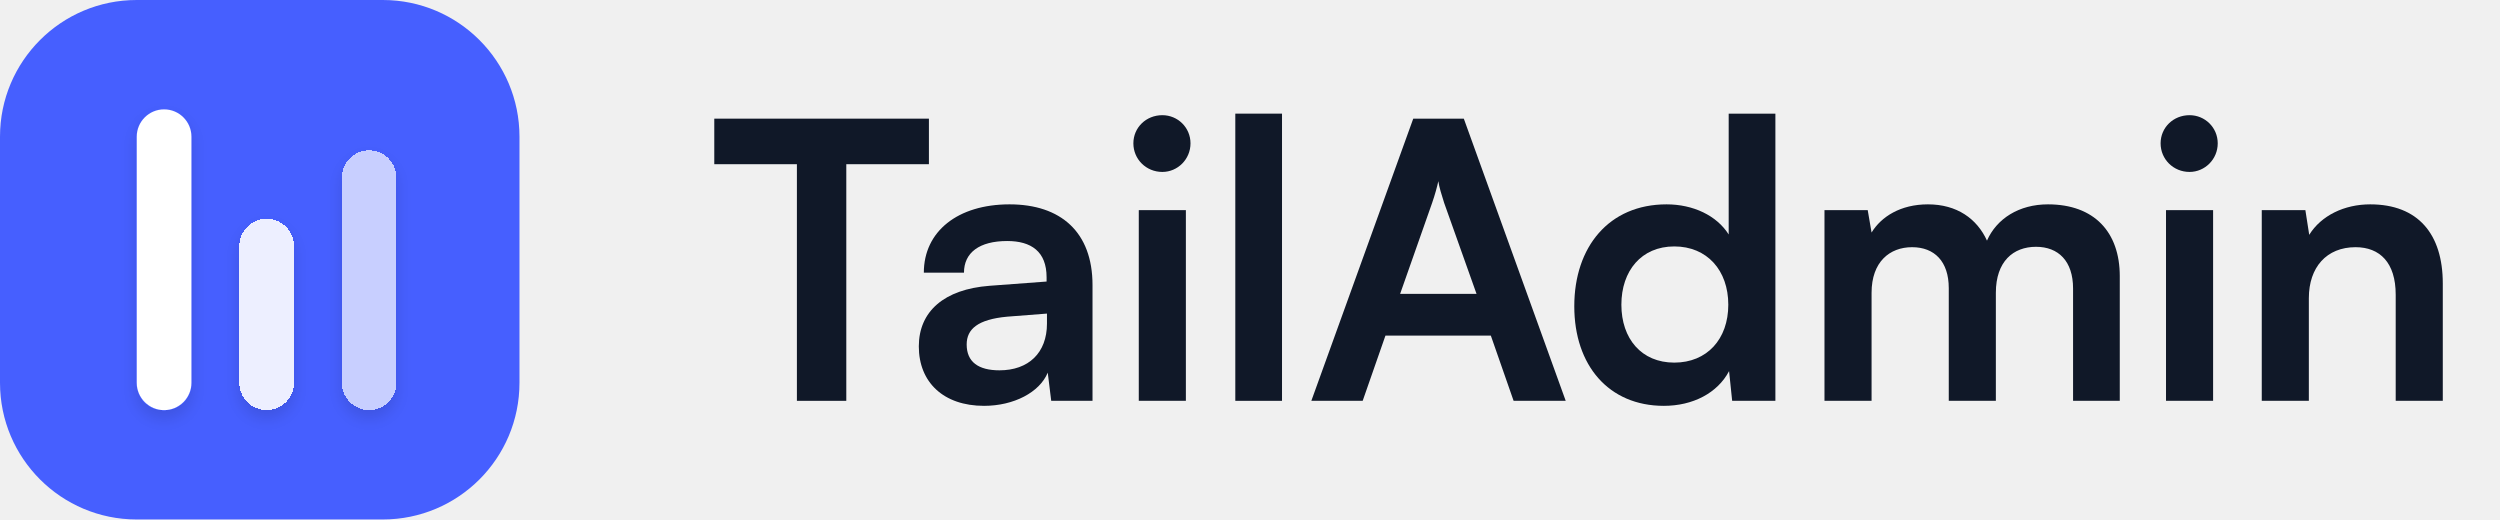
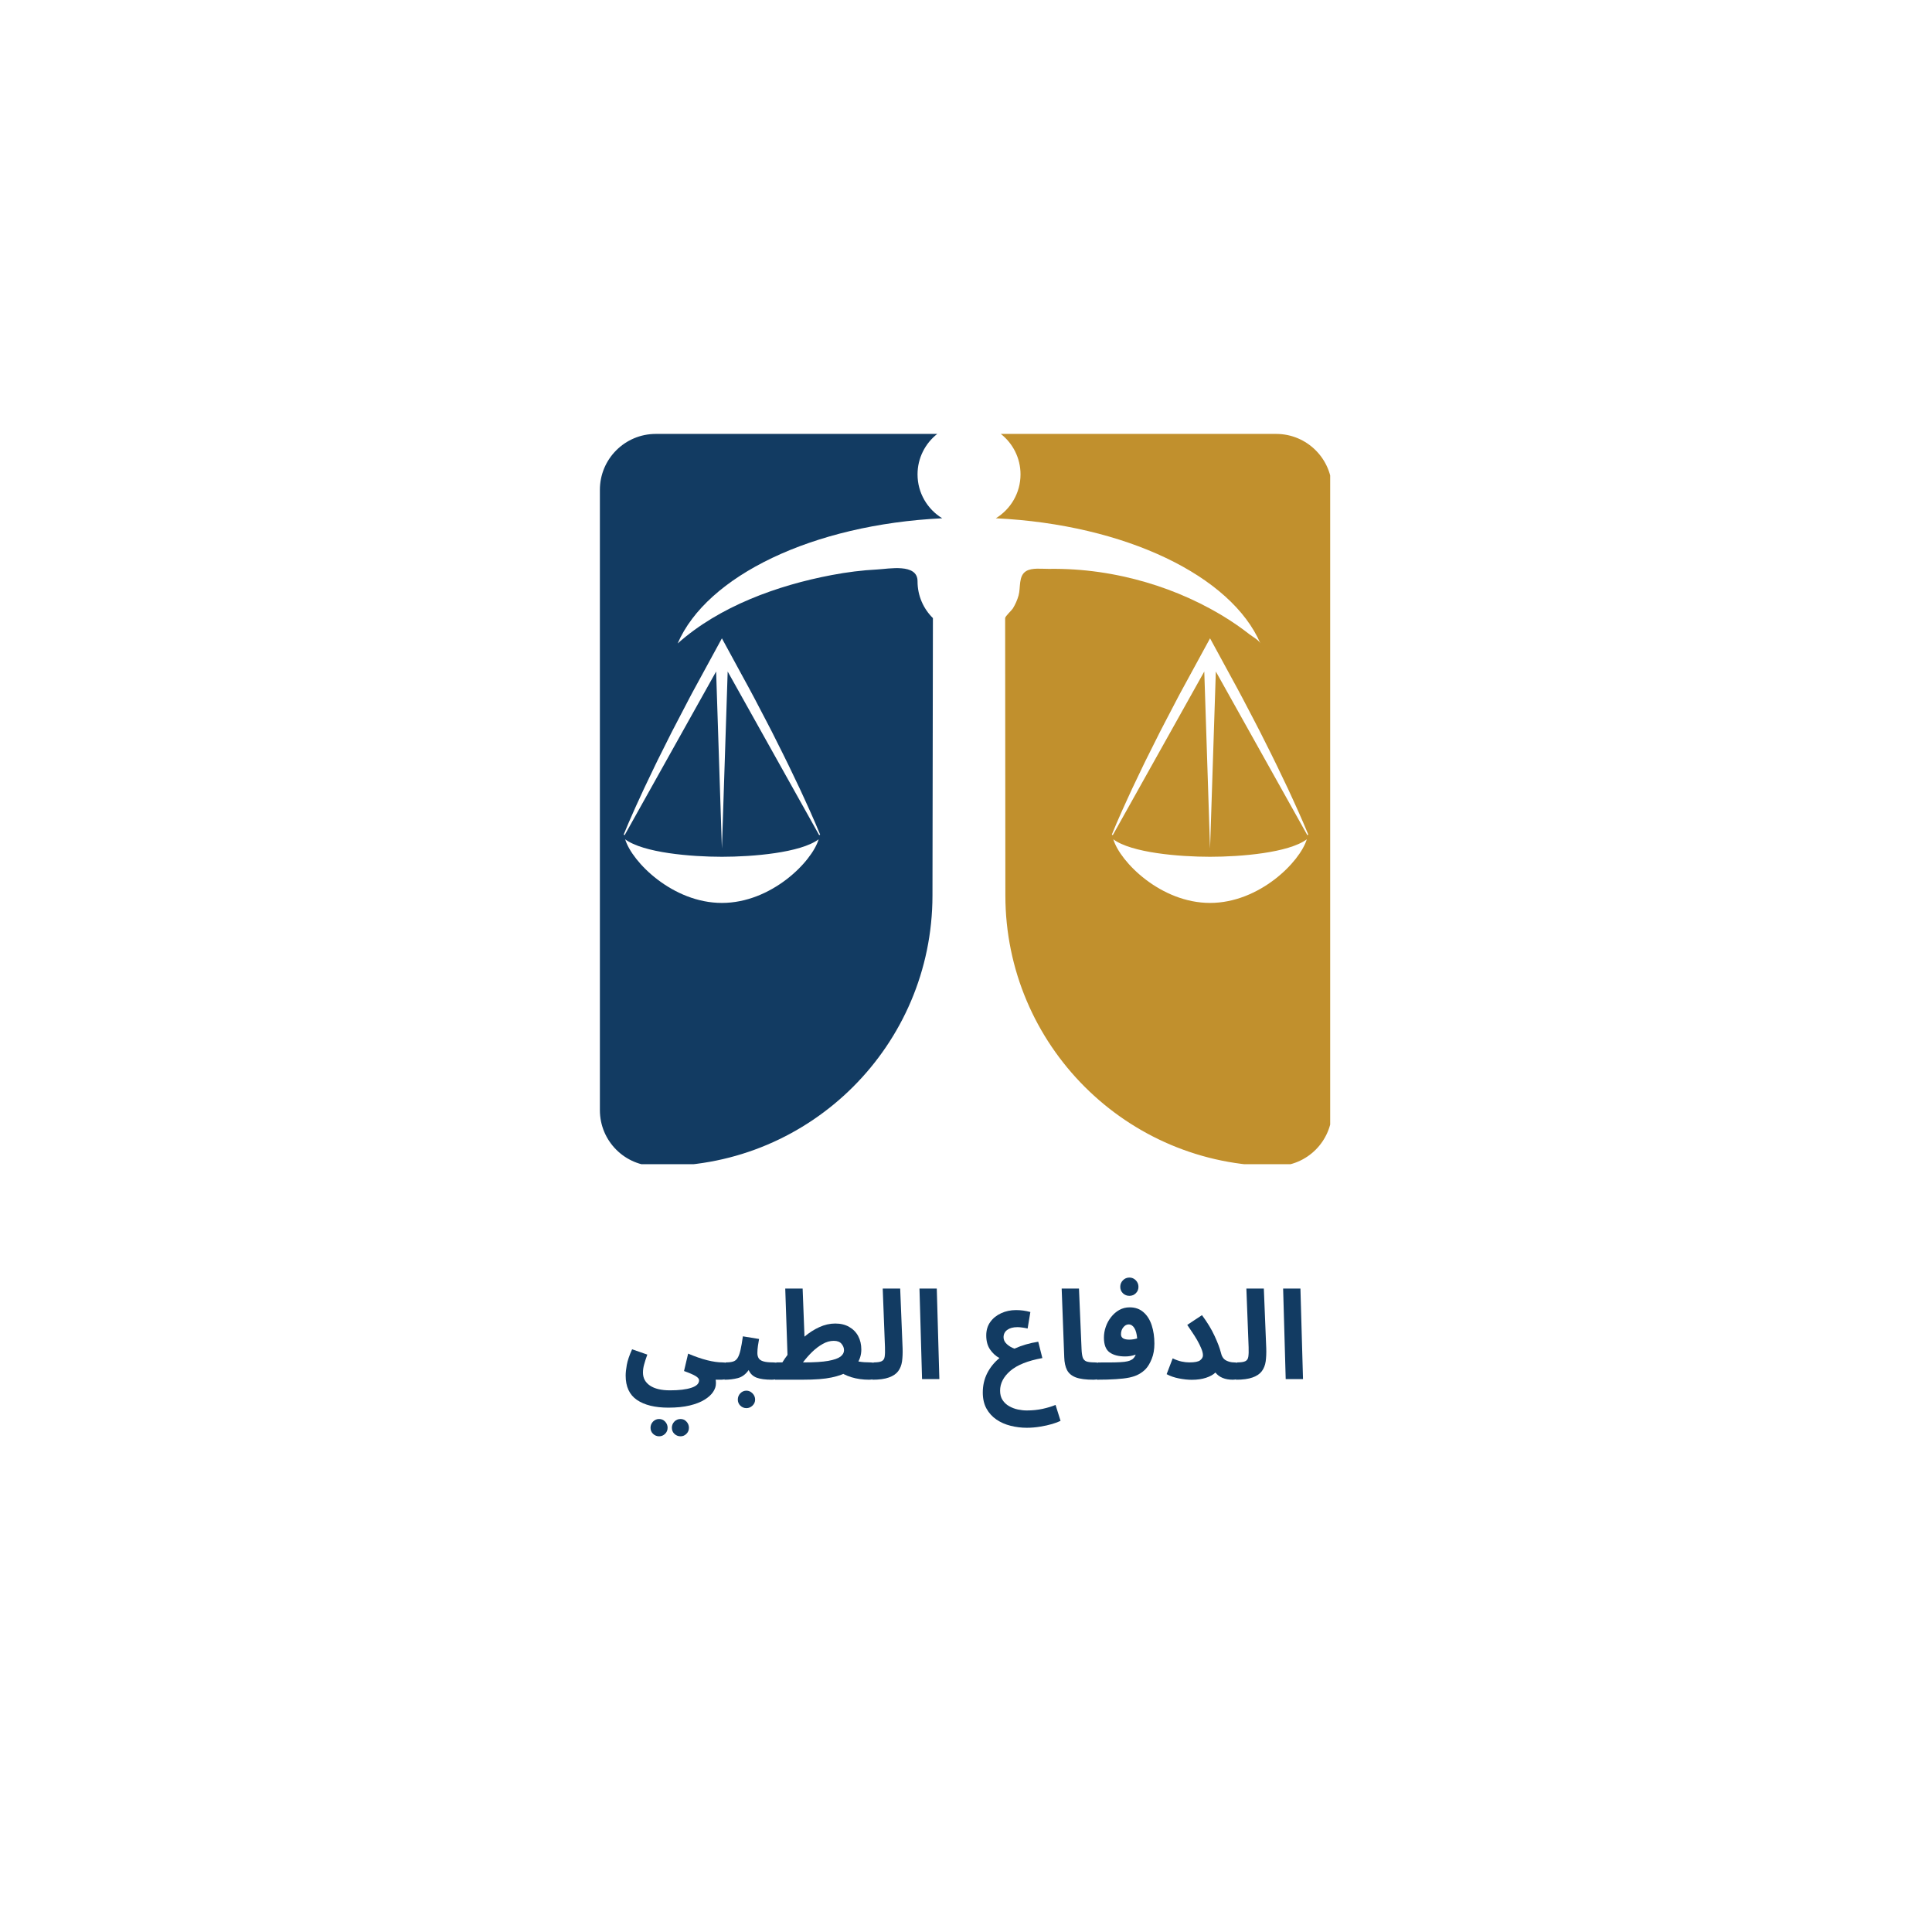
- <svg xmlns="http://www.w3.org/2000/svg" width="154" height="32" viewBox="0 0 154 32" fill="none">
-   <path d="M0 8.421C0 3.77 3.77 0 8.421 0H23.579C28.23 0 32 3.77 32 8.421V23.579C32 28.23 28.23 32 23.579 32H8.421C3.77 32 0 28.23 0 23.579V8.421Z" fill="#465FFF" />
-   <g filter="url(#filter0_d_1624_24907)">
-     <path d="M8.424 8.422C8.424 7.491 9.178 6.737 10.108 6.737V6.737C11.038 6.737 11.792 7.491 11.792 8.422V23.579C11.792 24.51 11.038 25.264 10.108 25.264V25.264C9.178 25.264 8.424 24.51 8.424 23.579V8.422Z" fill="white" />
+ <svg xmlns="http://www.w3.org/2000/svg" width="500" zoomAndPan="magnify" viewBox="0 0 375 375" height="500" preserveAspectRatio="xMidYMid meet" version="1.0">
+   <defs>
+     <g />
+     <clipPath id="59ba33c16c">
+       <path d="M 116.438 84.223 L 183 84.223 L 183 225.973 L 116.438 225.973 Z M 116.438 84.223 " clip-rule="nonzero" />
+     </clipPath>
+     <clipPath id="daad589218">
+       <path d="M 193 84.223 L 258.188 84.223 L 258.188 225.973 L 193 225.973 Z M 193 84.223 " clip-rule="nonzero" />
+     </clipPath>
+   </defs>
+   <rect x="-37.5" width="450" fill="#ffffff" y="-37.5" height="450" fill-opacity="1" />
+   <g clip-path="url(#59ba33c16c)">
+     <path fill="#123b62" d="M 159.004 162.102 L 141.242 130.34 L 140.121 164.715 L 139 130.34 L 121.242 162.102 L 121.055 162 L 122 159.734 L 122.988 157.488 C 123.312 156.738 123.66 156 124 155.258 L 125.023 153.031 L 127.133 148.617 C 127.48 147.879 127.852 147.152 128.215 146.426 L 129.309 144.238 L 130.402 142.055 L 131.531 139.887 L 133.789 135.555 C 134.16 134.828 134.559 134.121 134.945 133.402 L 138.449 126.969 L 140.121 123.902 L 141.793 126.969 L 144.125 131.258 C 144.898 132.691 145.699 134.113 146.449 135.559 L 148.711 139.887 C 149.082 140.609 149.469 141.328 149.836 142.055 L 150.93 144.242 C 151.652 145.699 152.402 147.148 153.102 148.621 L 155.215 153.035 L 156.238 155.258 C 156.578 156 156.926 156.738 157.25 157.488 L 158.238 159.734 L 159.188 162 Z M 140.121 175.258 C 130.57 175.258 122.668 167.316 121.344 162.906 C 124.859 165.531 134.141 166.301 140.121 166.301 C 146.102 166.301 155.383 165.531 158.898 162.906 C 157.574 167.316 149.676 175.258 140.121 175.258 Z M 181.078 119.973 C 179.234 118.16 178.094 115.637 178.094 112.848 C 178.094 112.84 178.094 112.832 178.094 112.82 C 178.105 109.281 172.445 110.426 170.32 110.531 C 167.332 110.68 164.355 111.062 161.418 111.621 C 150.902 113.613 139.633 117.676 131.531 124.898 C 137.164 111.789 157.719 101.816 182.883 100.598 C 180.012 98.84 178.094 95.688 178.094 92.078 C 178.094 88.887 179.594 86.055 181.918 84.223 L 127.289 84.223 C 121.297 84.223 116.438 89.082 116.438 95.074 L 116.438 215.484 C 116.438 221.477 121.297 226.336 127.289 226.336 L 128.43 226.336 C 157.426 226.336 180.945 202.855 180.992 173.859 L 181.078 119.973 " fill-opacity="1" fill-rule="nonzero" />
  </g>
-   <g filter="url(#filter1_d_1624_24907)">
-     <path d="M14.742 15.157C14.742 14.227 15.496 13.473 16.426 13.473V13.473C17.357 13.473 18.111 14.227 18.111 15.157V23.578C18.111 24.508 17.357 25.262 16.426 25.262V25.262C15.496 25.262 14.742 24.508 14.742 23.578V15.157Z" fill="white" fill-opacity="0.9" shape-rendering="crispEdges" />
+   <g clip-path="url(#daad589218)">
+     <path fill="#c1902d" d="M 253.754 162.102 L 235.992 130.34 L 234.871 164.715 L 233.75 130.34 L 215.988 162.102 L 215.805 162 L 216.75 159.734 L 217.738 157.488 C 218.062 156.738 218.41 156 218.75 155.258 L 219.773 153.031 L 221.883 148.617 C 222.23 147.879 222.602 147.152 222.965 146.426 L 224.059 144.238 L 225.152 142.055 L 226.277 139.887 L 228.539 135.555 C 228.91 134.828 229.309 134.121 229.695 133.402 L 233.199 126.969 L 234.871 123.902 L 236.543 126.969 L 238.875 131.258 C 239.648 132.691 240.449 134.113 241.199 135.559 L 243.461 139.887 C 243.832 140.609 244.219 141.328 244.582 142.055 L 245.68 144.242 C 246.402 145.699 247.152 147.148 247.852 148.621 L 249.965 153.035 L 250.988 155.258 C 251.328 156 251.676 156.738 252 157.488 L 252.988 159.734 L 253.938 162 Z M 234.871 175.258 C 225.32 175.258 217.418 167.316 216.094 162.906 C 219.609 165.531 228.891 166.301 234.871 166.301 C 240.852 166.301 250.133 165.531 253.648 162.906 C 252.32 167.316 244.422 175.258 234.871 175.258 Z M 247.703 84.223 L 194.258 84.223 C 196.586 86.055 198.082 88.887 198.082 92.078 C 198.082 95.688 196.16 98.84 193.293 100.598 C 218.461 101.816 239.012 111.789 244.648 124.898 C 244.375 124.27 243.027 123.516 242.488 123.094 C 241.719 122.488 240.93 121.91 240.125 121.352 C 238.43 120.176 236.656 119.098 234.84 118.113 C 229.574 115.258 223.887 113.176 218.039 111.891 C 214.902 111.203 211.715 110.746 208.512 110.539 C 206.863 110.434 205.215 110.391 203.566 110.418 C 202.254 110.438 200.34 110.152 199.18 110.848 C 197.645 111.766 198.133 114.062 197.707 115.566 C 197.457 116.457 197.078 117.316 196.594 118.102 C 196.344 118.5 195.125 119.594 195.098 119.973 C 195.098 119.992 195.117 147.016 195.141 173.816 C 195.164 202.832 218.688 226.336 247.703 226.336 C 253.695 226.336 258.551 221.477 258.551 215.484 L 258.551 95.074 C 258.551 89.082 253.695 84.223 247.703 84.223 " fill-opacity="1" fill-rule="nonzero" />
  </g>
-   <g filter="url(#filter2_d_1624_24907)">
-     <path d="M21.055 10.946C21.055 10.016 21.809 9.262 22.739 9.262V9.262C23.669 9.262 24.423 10.016 24.423 10.946V23.578C24.423 24.508 23.669 25.262 22.739 25.262V25.262C21.809 25.262 21.055 24.508 21.055 23.578V10.946Z" fill="white" fill-opacity="0.7" shape-rendering="crispEdges" />
+   <g fill="#123b62" fill-opacity="1">
+     <g transform="translate(120.8156, 267.6767)">
+       <g>
+         <path d="M 0.625 -0.672 C 0.625 -1.211 0.695 -1.906 0.844 -2.75 C 1 -3.602 1.344 -4.613 1.875 -5.781 L 4.828 -4.75 C 4.555 -4 4.348 -3.352 4.203 -2.812 C 4.055 -2.281 3.984 -1.758 3.984 -1.25 C 3.984 -0.188 4.438 0.648 5.344 1.266 C 6.25 1.879 7.547 2.188 9.234 2.188 C 10.992 2.188 12.375 2.02 13.375 1.688 C 14.375 1.363 14.875 0.879 14.875 0.234 C 14.875 -0.035 14.656 -0.305 14.219 -0.578 C 13.781 -0.848 13.023 -1.176 11.953 -1.562 L 12.75 -4.938 C 14.102 -4.363 15.336 -3.938 16.453 -3.656 C 17.578 -3.375 18.57 -3.234 19.438 -3.234 C 20.051 -3.234 20.484 -3.078 20.734 -2.766 C 20.992 -2.453 21.125 -2.066 21.125 -1.609 C 21.125 -1.109 20.953 -0.691 20.609 -0.359 C 20.273 -0.035 19.805 0.125 19.203 0.125 L 18.094 0.125 C 18.125 0.281 18.141 0.414 18.141 0.531 C 18.141 0.656 18.141 0.773 18.141 0.891 C 18.141 1.422 17.957 1.957 17.594 2.5 C 17.238 3.039 16.688 3.539 15.938 4 C 15.188 4.469 14.227 4.844 13.062 5.125 C 11.906 5.406 10.523 5.547 8.922 5.547 C 6.316 5.547 4.281 5.047 2.812 4.047 C 1.352 3.047 0.625 1.473 0.625 -0.672 Z M 11.281 11.109 C 10.812 11.109 10.41 10.945 10.078 10.625 C 9.754 10.312 9.594 9.922 9.594 9.453 C 9.594 8.992 9.754 8.594 10.078 8.25 C 10.41 7.914 10.812 7.75 11.281 7.75 C 11.727 7.75 12.109 7.914 12.422 8.25 C 12.742 8.594 12.906 8.992 12.906 9.453 C 12.906 9.922 12.742 10.312 12.422 10.625 C 12.109 10.945 11.727 11.109 11.281 11.109 Z M 7.125 11.109 C 6.664 11.109 6.27 10.945 5.938 10.625 C 5.613 10.312 5.453 9.922 5.453 9.453 C 5.453 8.992 5.613 8.594 5.938 8.25 C 6.27 7.914 6.664 7.75 7.125 7.75 C 7.57 7.75 7.957 7.914 8.281 8.25 C 8.602 8.594 8.766 8.992 8.766 9.453 C 8.766 9.922 8.602 10.312 8.281 10.625 C 7.957 10.945 7.57 11.109 7.125 11.109 Z M 7.125 11.109 " />
+       </g>
+     </g>
  </g>
-   <path d="M44 10.115H49.089V24.691H52.132V10.115H57.221V7.309H44V10.115Z" fill="#101828" />
-   <path d="M60.617 25C62.448 25 64.042 24.168 64.541 22.955L64.755 24.691H67.299V17.558C67.299 14.3 65.349 12.588 62.187 12.588C59.001 12.588 56.908 14.252 56.908 16.797H59.381C59.381 15.56 60.332 14.847 62.044 14.847C63.519 14.847 64.47 15.489 64.47 17.082V17.343L60.95 17.605C58.168 17.819 56.599 19.174 56.599 21.338C56.599 23.549 58.121 25 60.617 25ZM61.569 22.812C60.261 22.812 59.547 22.289 59.547 21.219C59.547 20.268 60.237 19.674 62.044 19.507L64.493 19.317V19.935C64.493 21.742 63.352 22.812 61.569 22.812Z" fill="#101828" />
-   <path d="M71.6 10.591C72.551 10.591 73.335 9.806 73.335 8.831C73.335 7.856 72.551 7.095 71.6 7.095C70.601 7.095 69.816 7.856 69.816 8.831C69.816 9.806 70.601 10.591 71.6 10.591ZM70.149 24.691H73.05V12.944H70.149V24.691Z" fill="#101828" />
-   <path d="M78.972 24.691V7H76.095V24.691H78.972Z" fill="#101828" />
-   <path d="M83.941 24.691L85.344 20.672H91.835L93.238 24.691H96.448L90.171 7.309H87.056L80.778 24.691H83.941ZM88.221 12.493C88.387 12.017 88.53 11.494 88.601 11.161C88.649 11.518 88.815 12.041 88.958 12.493L90.955 18.104H86.247L88.221 12.493Z" fill="#101828" />
-   <path d="M102.493 25C104.276 25 105.798 24.215 106.511 22.86L106.701 24.691H109.364V7H106.487V14.443C105.75 13.277 104.3 12.588 102.659 12.588C99.116 12.588 96.976 15.203 96.976 18.865C96.976 22.503 99.092 25 102.493 25ZM103.135 22.337C101.113 22.337 99.877 20.863 99.877 18.77C99.877 16.678 101.113 15.18 103.135 15.18C105.156 15.18 106.463 16.654 106.463 18.77C106.463 20.886 105.156 22.337 103.135 22.337Z" fill="#101828" />
-   <path d="M115.289 24.691V18.033C115.289 16.131 116.406 15.227 117.785 15.227C119.164 15.227 120.044 16.107 120.044 17.748V24.691H122.945V18.033C122.945 16.107 124.015 15.203 125.418 15.203C126.797 15.203 127.701 16.083 127.701 17.771V24.691H130.578V17.011C130.578 14.3 129.008 12.588 126.155 12.588C124.372 12.588 122.993 13.468 122.398 14.823C121.78 13.468 120.543 12.588 118.76 12.588C117.072 12.588 115.883 13.349 115.289 14.324L115.051 12.944H112.388V24.691H115.289Z" fill="#101828" />
-   <path d="M134.876 10.591C135.827 10.591 136.612 9.806 136.612 8.831C136.612 7.856 135.827 7.095 134.876 7.095C133.877 7.095 133.093 7.856 133.093 8.831C133.093 9.806 133.877 10.591 134.876 10.591ZM133.426 24.691H136.327V12.944H133.426V24.691Z" fill="#101828" />
-   <path d="M142.225 24.691V18.366C142.225 16.464 143.318 15.227 145.102 15.227C146.6 15.227 147.575 16.178 147.575 18.152V24.691H150.476V17.462C150.476 14.419 148.954 12.588 146.005 12.588C144.412 12.588 142.985 13.277 142.248 14.466L142.011 12.944H139.324V24.691H142.225Z" fill="#101828" />
-   <defs>
-     <filter id="filter0_d_1624_24907" x="7.424" y="6.237" width="5.368" height="20.526" filterUnits="userSpaceOnUse" color-interpolation-filters="sRGB">
-       <feFlood flood-opacity="0" result="BackgroundImageFix" />
-       <feColorMatrix in="SourceAlpha" type="matrix" values="0 0 0 0 0 0 0 0 0 0 0 0 0 0 0 0 0 0 127 0" result="hardAlpha" />
-       <feOffset dy="0.5" />
-       <feGaussianBlur stdDeviation="0.5" />
-       <feComposite in2="hardAlpha" operator="out" />
-       <feColorMatrix type="matrix" values="0 0 0 0 0 0 0 0 0 0 0 0 0 0 0 0 0 0 0.12 0" />
-       <feBlend mode="normal" in2="BackgroundImageFix" result="effect1_dropShadow_1624_24907" />
-       <feBlend mode="normal" in="SourceGraphic" in2="effect1_dropShadow_1624_24907" result="shape" />
-     </filter>
-     <filter id="filter1_d_1624_24907" x="13.742" y="12.973" width="5.368" height="13.79" filterUnits="userSpaceOnUse" color-interpolation-filters="sRGB">
-       <feFlood flood-opacity="0" result="BackgroundImageFix" />
-       <feColorMatrix in="SourceAlpha" type="matrix" values="0 0 0 0 0 0 0 0 0 0 0 0 0 0 0 0 0 0 127 0" result="hardAlpha" />
-       <feOffset dy="0.5" />
-       <feGaussianBlur stdDeviation="0.5" />
-       <feComposite in2="hardAlpha" operator="out" />
-       <feColorMatrix type="matrix" values="0 0 0 0 0 0 0 0 0 0 0 0 0 0 0 0 0 0 0.12 0" />
-       <feBlend mode="normal" in2="BackgroundImageFix" result="effect1_dropShadow_1624_24907" />
-       <feBlend mode="normal" in="SourceGraphic" in2="effect1_dropShadow_1624_24907" result="shape" />
-     </filter>
-     <filter id="filter2_d_1624_24907" x="20.055" y="8.762" width="5.368" height="18" filterUnits="userSpaceOnUse" color-interpolation-filters="sRGB">
-       <feFlood flood-opacity="0" result="BackgroundImageFix" />
-       <feColorMatrix in="SourceAlpha" type="matrix" values="0 0 0 0 0 0 0 0 0 0 0 0 0 0 0 0 0 0 127 0" result="hardAlpha" />
-       <feOffset dy="0.5" />
-       <feGaussianBlur stdDeviation="0.5" />
-       <feComposite in2="hardAlpha" operator="out" />
-       <feColorMatrix type="matrix" values="0 0 0 0 0 0 0 0 0 0 0 0 0 0 0 0 0 0 0.12 0" />
-       <feBlend mode="normal" in2="BackgroundImageFix" result="effect1_dropShadow_1624_24907" />
-       <feBlend mode="normal" in="SourceGraphic" in2="effect1_dropShadow_1624_24907" result="shape" />
-     </filter>
-   </defs>
+   <g fill="#123b62" fill-opacity="1">
+     <g transform="translate(140.6157, 267.6767)">
+       <g>
+         <path d="M 0 0.125 L 0.234 -3.234 C 0.848 -3.234 1.332 -3.289 1.688 -3.406 C 2.051 -3.52 2.336 -3.75 2.547 -4.094 C 2.766 -4.438 2.953 -4.941 3.109 -5.609 C 3.266 -6.285 3.422 -7.18 3.578 -8.297 L 6.719 -7.781 C 6.656 -7.406 6.582 -6.961 6.5 -6.453 C 6.426 -5.941 6.391 -5.473 6.391 -5.047 C 6.391 -4.66 6.473 -4.328 6.641 -4.047 C 6.805 -3.773 7.109 -3.57 7.547 -3.438 C 7.984 -3.301 8.617 -3.234 9.453 -3.234 C 10.066 -3.234 10.5 -3.078 10.75 -2.766 C 11.008 -2.453 11.141 -2.066 11.141 -1.609 C 11.141 -1.109 10.973 -0.691 10.641 -0.359 C 10.316 -0.035 9.844 0.125 9.219 0.125 C 7.938 0.125 6.938 -0.008 6.219 -0.281 C 5.508 -0.562 5.004 -1.051 4.703 -1.75 C 4.109 -0.914 3.406 -0.395 2.594 -0.188 C 1.789 0.02 0.926 0.125 0 0.125 Z M 4.266 5.641 C 3.805 5.641 3.41 5.477 3.078 5.156 C 2.754 4.832 2.594 4.441 2.594 3.984 C 2.594 3.516 2.754 3.109 3.078 2.766 C 3.41 2.422 3.805 2.25 4.266 2.25 C 4.711 2.25 5.102 2.422 5.438 2.766 C 5.781 3.109 5.953 3.516 5.953 3.984 C 5.953 4.441 5.781 4.832 5.438 5.156 C 5.102 5.477 4.711 5.641 4.266 5.641 Z M 4.266 5.641 " />
+       </g>
+     </g>
+   </g>
+   <g fill="#123b62" fill-opacity="1">
+     <g transform="translate(150.4317, 267.6767)">
+       <g>
+         <path d="M 0 0.125 L 0.234 -3.234 L 1.422 -3.234 C 1.734 -3.734 2.066 -4.219 2.422 -4.688 L 1.984 -17.562 L 5.359 -17.562 L 5.719 -8.234 C 6.625 -9.004 7.582 -9.617 8.594 -10.078 C 9.613 -10.547 10.645 -10.781 11.688 -10.781 C 12.738 -10.781 13.641 -10.562 14.391 -10.125 C 15.148 -9.695 15.734 -9.102 16.141 -8.344 C 16.547 -7.582 16.75 -6.711 16.75 -5.734 C 16.75 -4.691 16.457 -3.754 15.875 -2.922 C 15.289 -2.098 14.301 -1.41 12.906 -0.859 C 12.32 -0.641 11.68 -0.457 10.984 -0.312 C 10.297 -0.164 9.488 -0.055 8.562 0.016 C 7.633 0.086 6.523 0.125 5.234 0.125 Z M 11.406 -7.422 C 10.676 -7.422 9.957 -7.219 9.25 -6.812 C 8.539 -6.414 7.859 -5.898 7.203 -5.266 C 6.555 -4.629 5.961 -3.953 5.422 -3.234 L 5.609 -3.234 C 7.629 -3.234 9.203 -3.332 10.328 -3.531 C 11.461 -3.738 12.254 -4.016 12.703 -4.359 C 13.16 -4.711 13.391 -5.125 13.391 -5.594 C 13.391 -6.051 13.227 -6.469 12.906 -6.844 C 12.594 -7.227 12.094 -7.422 11.406 -7.422 Z M 18.266 0.125 C 17.035 0.125 15.891 -0.035 14.828 -0.359 C 13.773 -0.691 12.969 -1.098 12.406 -1.578 L 14.562 -3.906 C 15.145 -3.664 15.738 -3.492 16.344 -3.391 C 16.945 -3.285 17.664 -3.234 18.5 -3.234 C 19.094 -3.234 19.523 -3.078 19.797 -2.766 C 20.066 -2.453 20.203 -2.066 20.203 -1.609 C 20.203 -1.109 20.035 -0.691 19.703 -0.359 C 19.367 -0.035 18.891 0.125 18.266 0.125 Z M 18.266 0.125 " />
+       </g>
+     </g>
+   </g>
+   <g fill="#123b62" fill-opacity="1">
+     <g transform="translate(169.3197, 267.6767)">
+       <g>
+         <path d="M 0 0.125 L 0.234 -3.234 C 0.973 -3.234 1.5 -3.312 1.812 -3.469 C 2.133 -3.625 2.328 -3.91 2.391 -4.328 C 2.461 -4.754 2.484 -5.375 2.453 -6.188 L 2.016 -17.562 L 5.406 -17.562 L 5.875 -5.953 C 5.906 -5.023 5.867 -4.188 5.766 -3.438 C 5.66 -2.695 5.41 -2.062 5.016 -1.531 C 4.629 -1.008 4.031 -0.602 3.219 -0.312 C 2.414 -0.02 1.344 0.125 0 0.125 Z M 0 0.125 " />
+       </g>
+     </g>
+   </g>
+   <g fill="#123b62" fill-opacity="1">
+     <g transform="translate(177.0477, 267.6767)">
+       <g>
+         <path d="M 1.922 0 L 1.422 -17.562 L 4.781 -17.562 L 5.281 0 Z M 1.922 0 " />
+       </g>
+     </g>
+   </g>
+   <g fill="#123b62" fill-opacity="1">
+     <g transform="translate(184.1997, 267.6767)">
+       <g />
+     </g>
+   </g>
+   <g fill="#123b62" fill-opacity="1">
+     <g transform="translate(190.3677, 267.6767)">
+       <g>
+         <path d="M 8.922 9.453 C 7.848 9.453 6.801 9.32 5.781 9.062 C 4.77 8.812 3.859 8.41 3.047 7.859 C 2.234 7.305 1.586 6.598 1.109 5.734 C 0.629 4.867 0.391 3.828 0.391 2.609 C 0.391 1.254 0.672 0.016 1.234 -1.109 C 1.805 -2.242 2.602 -3.234 3.625 -4.078 C 2.906 -4.461 2.297 -5.02 1.797 -5.75 C 1.305 -6.477 1.062 -7.383 1.062 -8.469 C 1.062 -9.477 1.32 -10.348 1.844 -11.078 C 2.375 -11.816 3.078 -12.383 3.953 -12.781 C 4.836 -13.188 5.801 -13.391 6.844 -13.391 C 7.332 -13.391 7.801 -13.359 8.25 -13.297 C 8.695 -13.234 9.156 -13.141 9.625 -13.016 L 9.094 -9.812 C 8.758 -9.895 8.414 -9.957 8.062 -10 C 7.707 -10.051 7.395 -10.078 7.125 -10.078 C 6.281 -10.078 5.617 -9.898 5.141 -9.547 C 4.66 -9.203 4.422 -8.723 4.422 -8.109 C 4.422 -7.617 4.633 -7.176 5.062 -6.781 C 5.5 -6.383 5.992 -6.094 6.547 -5.906 C 7.941 -6.539 9.477 -6.988 11.156 -7.25 L 11.953 -4.078 C 9.141 -3.566 7.066 -2.738 5.734 -1.594 C 4.41 -0.445 3.75 0.832 3.75 2.25 C 3.75 2.977 3.91 3.586 4.234 4.078 C 4.566 4.578 4.992 4.973 5.516 5.266 C 6.047 5.566 6.609 5.781 7.203 5.906 C 7.805 6.031 8.379 6.094 8.922 6.094 C 10.023 6.094 11.051 5.988 12 5.781 C 12.957 5.57 13.797 5.316 14.516 5.016 L 15.484 8.109 C 15.098 8.305 14.555 8.508 13.859 8.719 C 13.16 8.926 12.383 9.098 11.531 9.234 C 10.676 9.379 9.805 9.453 8.922 9.453 Z M 8.922 9.453 " />
+       </g>
+     </g>
+   </g>
+   <g fill="#123b62" fill-opacity="1">
+     <g transform="translate(204.6478, 267.6767)">
+       <g>
+         <path d="M 7.609 0.125 C 6.117 0.125 4.969 -0.023 4.156 -0.328 C 3.352 -0.641 2.785 -1.117 2.453 -1.766 C 2.129 -2.41 1.953 -3.227 1.922 -4.219 L 1.422 -17.562 L 4.781 -17.562 L 5.281 -5.828 C 5.312 -5.098 5.391 -4.547 5.516 -4.172 C 5.648 -3.805 5.891 -3.555 6.234 -3.422 C 6.586 -3.297 7.125 -3.234 7.844 -3.234 C 8.438 -3.234 8.867 -3.078 9.141 -2.766 C 9.41 -2.453 9.547 -2.066 9.547 -1.609 C 9.547 -1.109 9.379 -0.691 9.047 -0.359 C 8.711 -0.035 8.234 0.125 7.609 0.125 Z M 7.609 0.125 " />
+       </g>
+     </g>
+   </g>
+   <g fill="#123b62" fill-opacity="1">
+     <g transform="translate(212.8798, 267.6767)">
+       <g>
+         <path d="M 0 0.125 L 0.234 -3.219 C 1.547 -3.219 2.609 -3.223 3.422 -3.234 C 4.242 -3.254 4.883 -3.289 5.344 -3.344 C 5.801 -3.406 6.141 -3.477 6.359 -3.562 C 6.586 -3.656 6.781 -3.754 6.938 -3.859 C 7.062 -3.961 7.176 -4.082 7.281 -4.219 C 7.383 -4.363 7.477 -4.539 7.562 -4.75 C 6.906 -4.508 6.223 -4.391 5.516 -4.391 C 4.234 -4.391 3.223 -4.656 2.484 -5.188 C 1.754 -5.727 1.391 -6.68 1.391 -8.047 C 1.391 -8.742 1.508 -9.441 1.75 -10.141 C 1.988 -10.836 2.332 -11.469 2.781 -12.031 C 3.227 -12.602 3.754 -13.062 4.359 -13.406 C 4.973 -13.75 5.648 -13.922 6.391 -13.922 C 7.473 -13.922 8.367 -13.602 9.078 -12.969 C 9.797 -12.344 10.328 -11.492 10.672 -10.422 C 11.016 -9.359 11.188 -8.18 11.188 -6.891 C 11.188 -5.754 11.016 -4.766 10.672 -3.922 C 10.336 -3.078 9.941 -2.414 9.484 -1.938 C 9.098 -1.539 8.656 -1.207 8.156 -0.938 C 7.664 -0.664 7.062 -0.453 6.344 -0.297 C 5.633 -0.148 4.766 -0.047 3.734 0.016 C 2.703 0.086 1.457 0.125 0 0.125 Z M 4.703 -8.688 C 4.703 -8 5.238 -7.656 6.312 -7.656 C 6.82 -7.656 7.332 -7.734 7.844 -7.891 C 7.77 -8.773 7.586 -9.445 7.297 -9.906 C 7.004 -10.375 6.633 -10.609 6.188 -10.609 C 5.801 -10.609 5.457 -10.422 5.156 -10.047 C 4.852 -9.68 4.703 -9.227 4.703 -8.688 Z M 6.344 -16.156 C 5.844 -16.156 5.422 -16.32 5.078 -16.656 C 4.734 -16.988 4.562 -17.406 4.562 -17.906 C 4.562 -18.395 4.734 -18.816 5.078 -19.172 C 5.422 -19.523 5.844 -19.703 6.344 -19.703 C 6.82 -19.703 7.234 -19.523 7.578 -19.172 C 7.922 -18.816 8.094 -18.395 8.094 -17.906 C 8.094 -17.406 7.922 -16.988 7.578 -16.656 C 7.234 -16.32 6.82 -16.156 6.344 -16.156 Z M 6.344 -16.156 " />
+       </g>
+     </g>
+   </g>
+   <g fill="#123b62" fill-opacity="1">
+     <g transform="translate(225.5998, 267.6767)">
+       <g>
+         <path d="M 5.234 -3.234 C 6.305 -3.234 7.016 -3.375 7.359 -3.656 C 7.711 -3.938 7.891 -4.254 7.891 -4.609 C 7.891 -4.992 7.781 -5.441 7.562 -5.953 C 7.352 -6.461 7.086 -7 6.766 -7.562 C 6.441 -8.125 6.102 -8.66 5.75 -9.172 C 5.406 -9.68 5.102 -10.129 4.844 -10.516 L 7.703 -12.406 C 8.742 -11.008 9.562 -9.66 10.156 -8.359 C 10.758 -7.055 11.16 -6 11.359 -5.188 C 11.523 -4.414 11.859 -3.895 12.359 -3.625 C 12.859 -3.363 13.379 -3.234 13.922 -3.234 C 14.523 -3.234 14.957 -3.078 15.219 -2.766 C 15.488 -2.453 15.625 -2.066 15.625 -1.609 C 15.625 -1.109 15.457 -0.691 15.125 -0.359 C 14.801 -0.035 14.32 0.125 13.688 0.125 C 12.176 0.125 11.051 -0.336 10.312 -1.266 C 9.883 -0.848 9.273 -0.508 8.484 -0.25 C 7.703 0.008 6.781 0.141 5.719 0.141 C 4.977 0.141 4.148 0.051 3.234 -0.125 C 2.328 -0.301 1.531 -0.578 0.844 -0.953 L 2.016 -4.016 C 2.609 -3.734 3.18 -3.531 3.734 -3.406 C 4.285 -3.289 4.785 -3.234 5.234 -3.234 Z M 5.234 -3.234 " />
+       </g>
+     </g>
+   </g>
+   <g fill="#123b62" fill-opacity="1">
+     <g transform="translate(239.9039, 267.6767)">
+       <g>
+         <path d="M 0 0.125 L 0.234 -3.234 C 0.973 -3.234 1.5 -3.312 1.812 -3.469 C 2.133 -3.625 2.328 -3.91 2.391 -4.328 C 2.461 -4.754 2.484 -5.375 2.453 -6.188 L 2.016 -17.562 L 5.406 -17.562 L 5.875 -5.953 C 5.906 -5.023 5.867 -4.188 5.766 -3.438 C 5.66 -2.695 5.41 -2.062 5.016 -1.531 C 4.629 -1.008 4.031 -0.602 3.219 -0.312 C 2.414 -0.02 1.344 0.125 0 0.125 Z M 0 0.125 " />
+       </g>
+     </g>
+   </g>
+   <g fill="#123b62" fill-opacity="1">
+     <g transform="translate(247.6319, 267.6767)">
+       <g>
+         <path d="M 1.922 0 L 1.422 -17.562 L 4.781 -17.562 L 5.281 0 Z M 1.922 0 " />
+       </g>
+     </g>
+   </g>
</svg>
